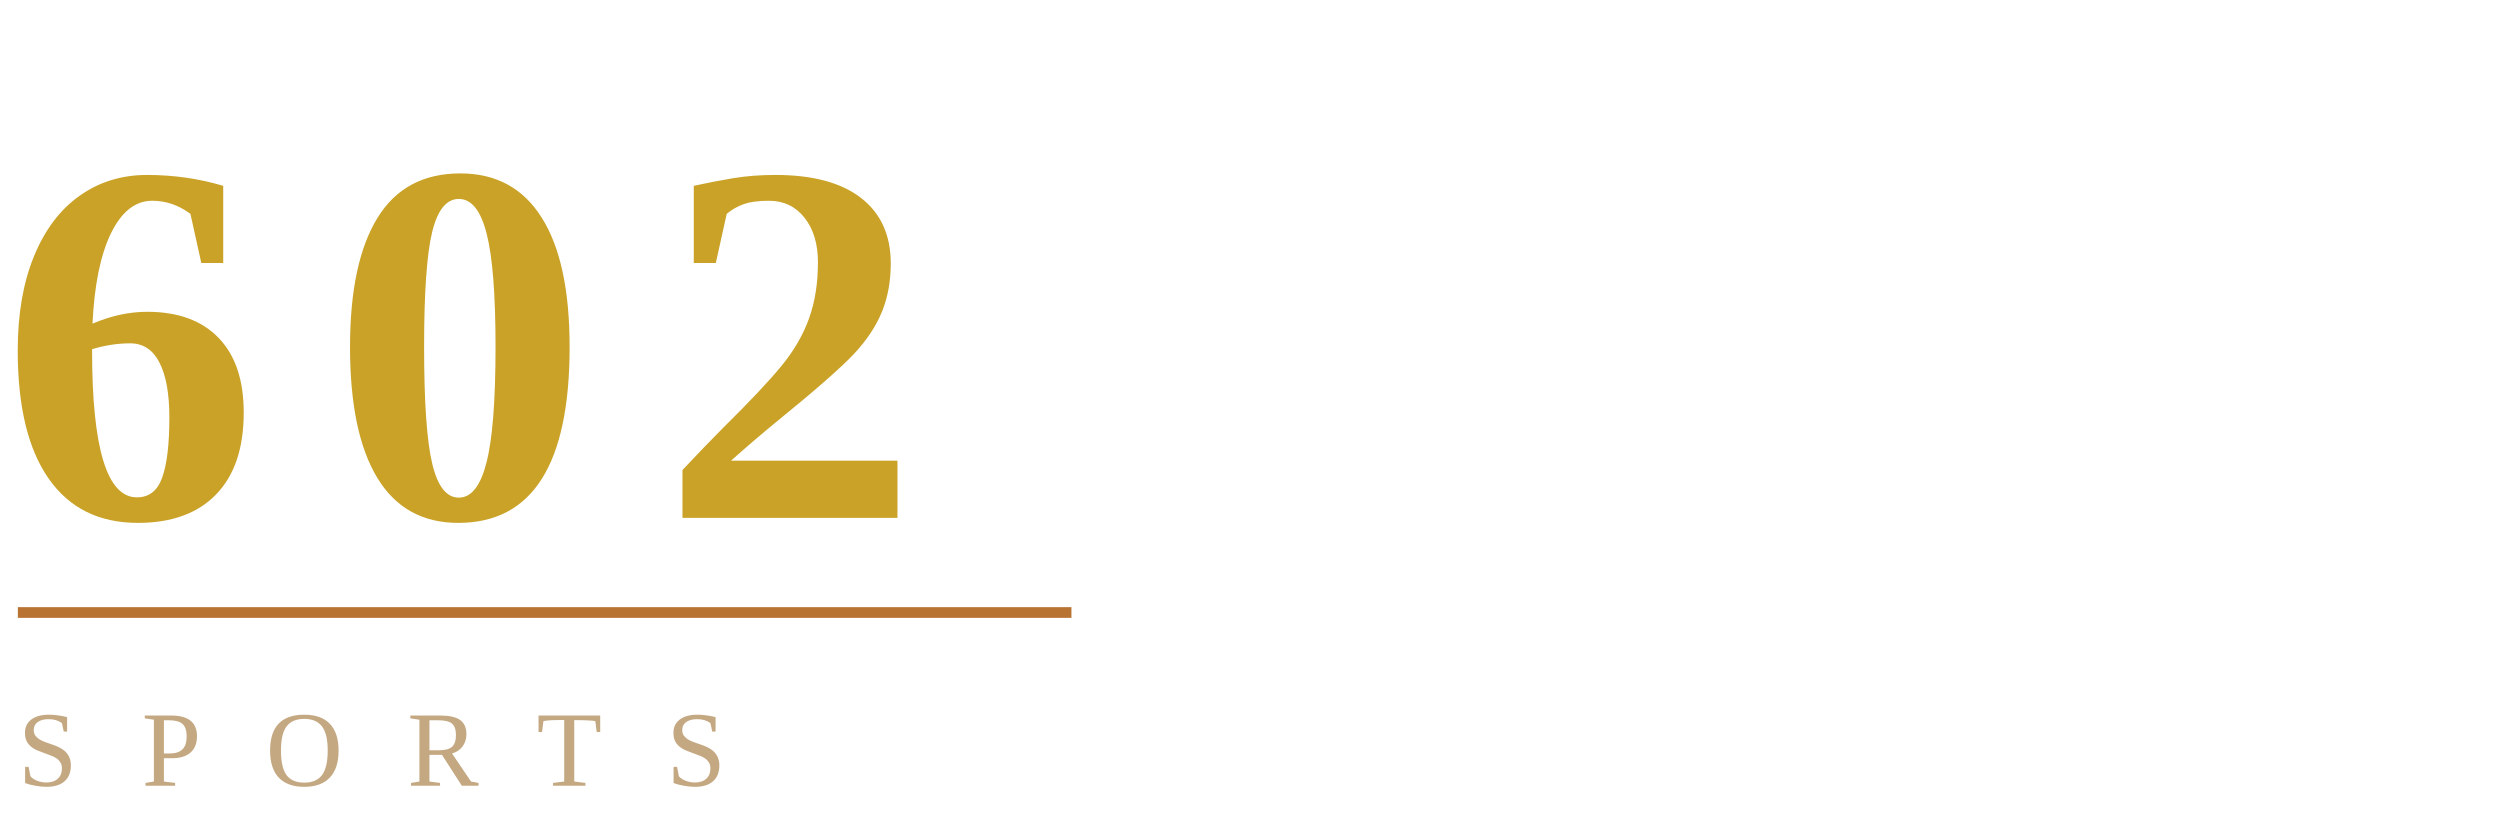
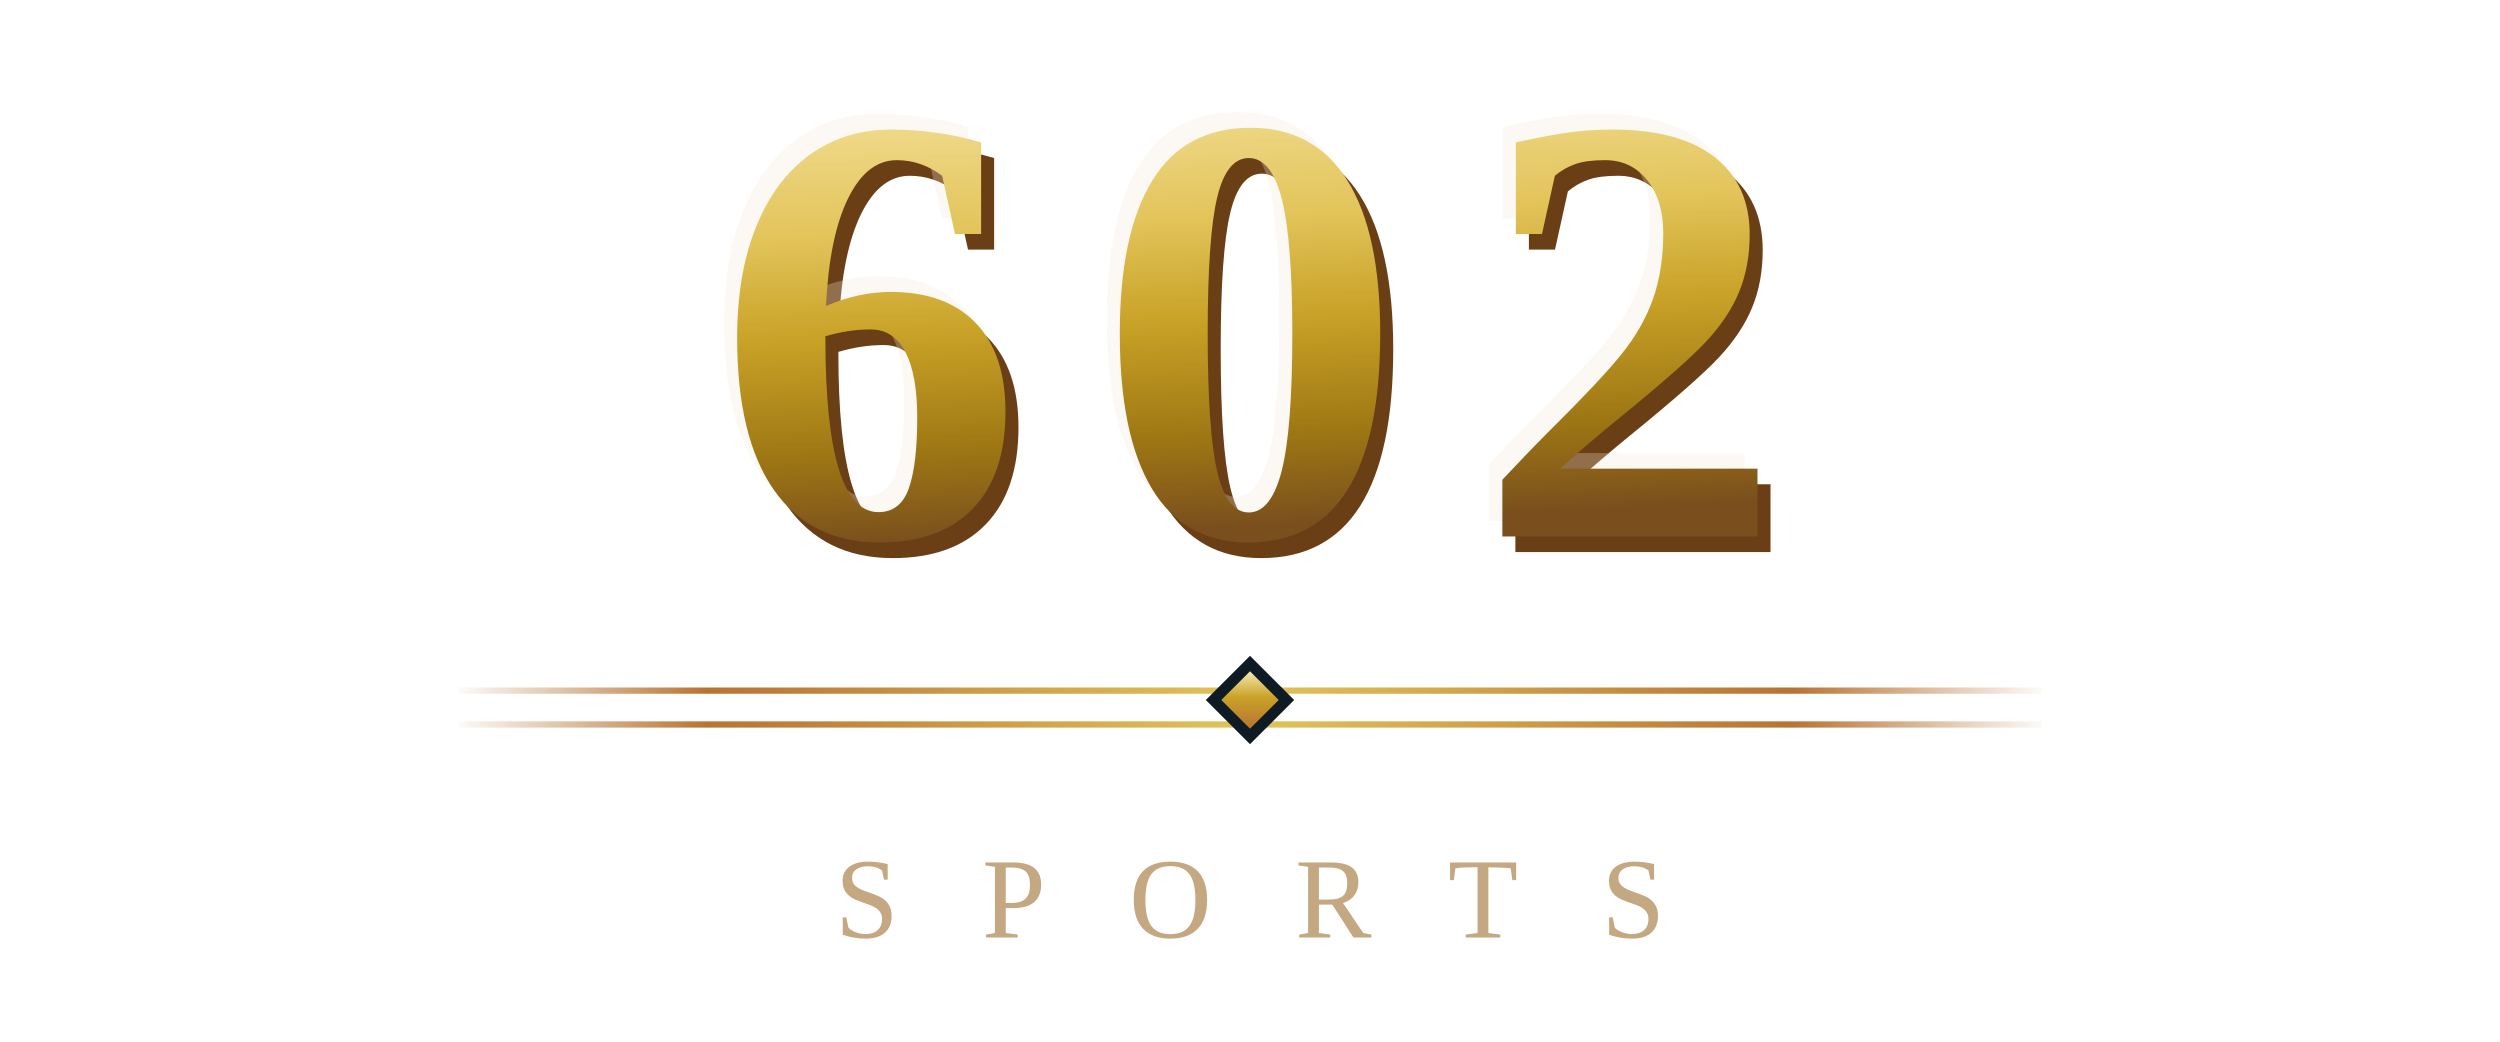
- <svg xmlns="http://www.w3.org/2000/svg" viewBox="0 0 280 92" role="img" aria-label="602 Sports">
-   <text x="0" y="58" fill="#C9A227" font-family="Cinzel, Times New Roman, serif" font-size="58" font-weight="600" letter-spacing="8">602</text>
-   <rect x="2" y="68" width="118" height="1.2" fill="#B87333" />
-   <text x="2" y="88" fill="#C4A882" font-family="Cinzel, Times New Roman, serif" font-size="12" font-weight="500" letter-spacing="7.2">SPORTS</text>
+ <svg xmlns="http://www.w3.org/2000/svg" viewBox="80 70 480 200" role="img" aria-label="602 Sports">
+   <defs>
+     <linearGradient id="goldFace" x1="0.08" y1="0" x2="0.2" y2="1">
+       <stop offset="0" stop-color="#F0D98A" />
+       <stop offset="0.26" stop-color="#E2C45A" />
+       <stop offset="0.5" stop-color="#C9A227" />
+       <stop offset="0.78" stop-color="#9E7714" />
+       <stop offset="1" stop-color="#7A4E1D" />
+     </linearGradient>
+     <linearGradient id="goldEdge" x1="0" y1="0" x2="1" y2="1">
+       <stop offset="0" stop-color="#F6E7B2" />
+       <stop offset="0.45" stop-color="#C9A227" />
+       <stop offset="1" stop-color="#B87333" />
+     </linearGradient>
+     <linearGradient id="rule" x1="0" y1="0" x2="1" y2="0">
+       <stop offset="0" stop-color="#B87333" stop-opacity="0" />
+       <stop offset="0.16" stop-color="#B87333" />
+       <stop offset="0.5" stop-color="#E2C45A" />
+       <stop offset="0.84" stop-color="#B87333" />
+       <stop offset="1" stop-color="#B87333" stop-opacity="0" />
+     </linearGradient>
+   </defs>
+   <text x="322.5" y="176" text-anchor="middle" fill="#6B3F16" font-family="Cinzel, Times New Roman, serif" font-size="118" font-weight="600" letter-spacing="14">602</text>
+   <text x="317.5" y="170" text-anchor="middle" fill="#F3E8D6" font-family="Cinzel, Times New Roman, serif" font-size="118" font-weight="600" letter-spacing="14" opacity="0.28">602</text>
+   <text x="320" y="173" text-anchor="middle" fill="url(#goldFace)" font-family="Cinzel, Times New Roman, serif" font-size="118" font-weight="600" letter-spacing="14">602</text>
+   <rect x="168" y="202" width="304" height="1.2" fill="url(#rule)" />
+   <rect x="168" y="208.5" width="304" height="1.2" fill="url(#rule)" />
+   <rect x="314" y="198.4" width="12" height="12" fill="#0E1A24" transform="rotate(45 320 204.4)" />
+   <rect x="316.1" y="200.5" width="7.8" height="7.8" fill="url(#goldEdge)" transform="rotate(45 320 204.4)" />
+   <text x="320" y="250" text-anchor="middle" fill="#C4A882" font-family="Cinzel, Times New Roman, serif" font-size="22" font-weight="500" letter-spacing="16">SPORTS</text>
</svg>
